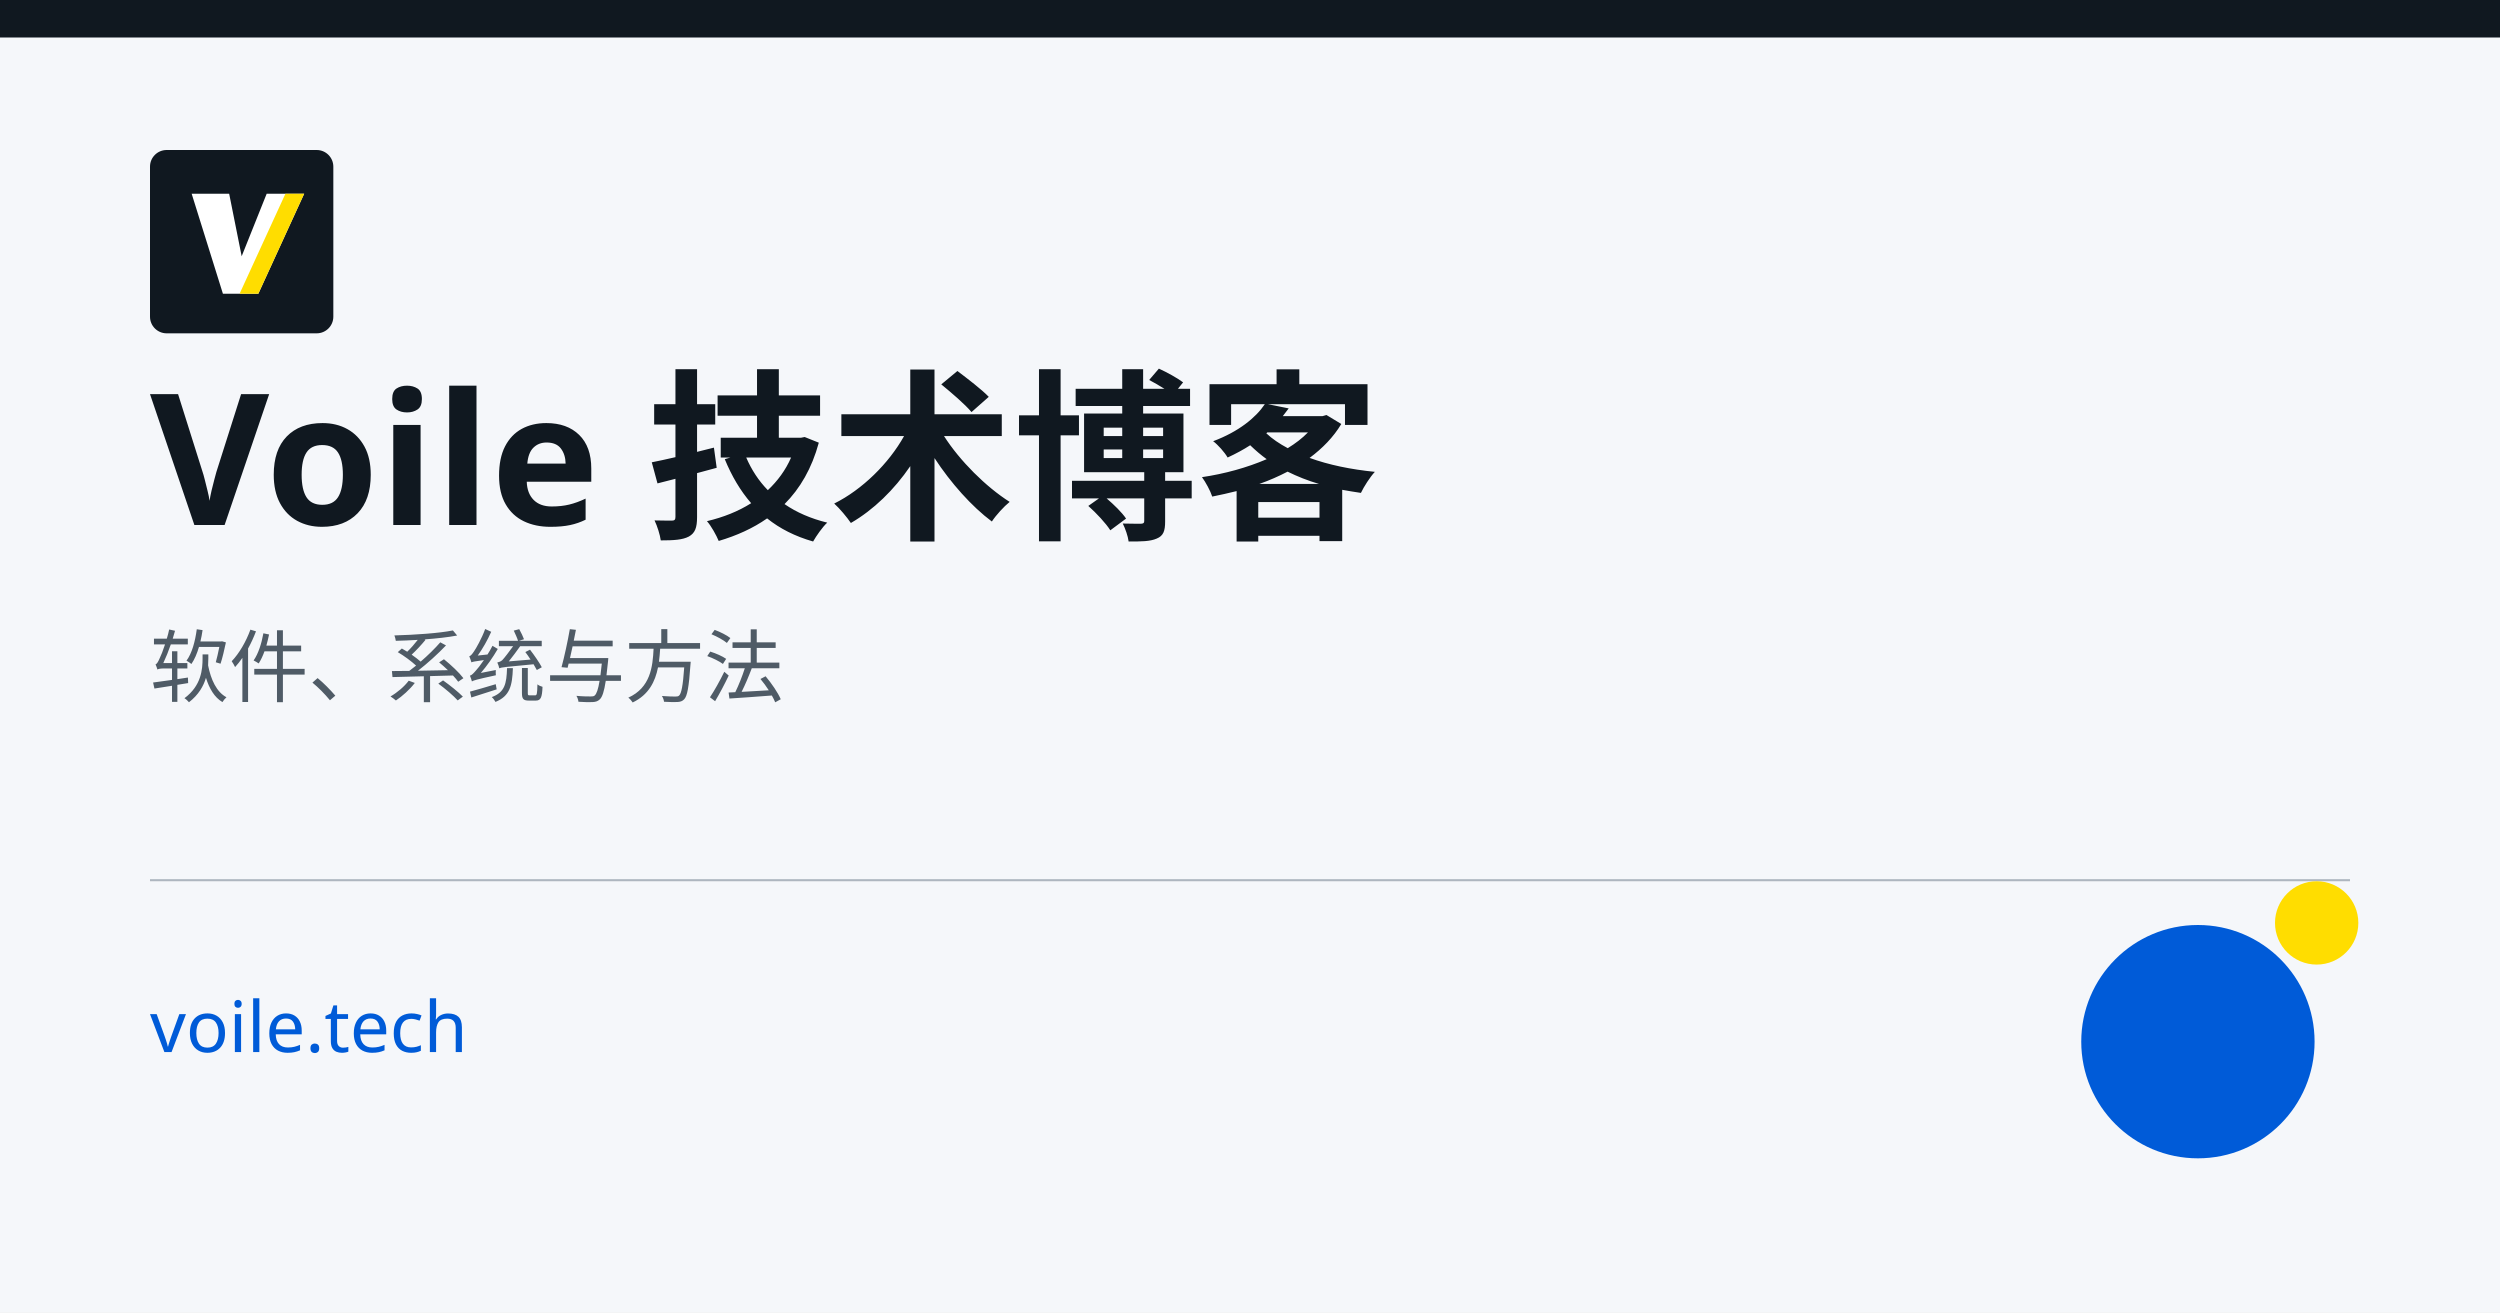
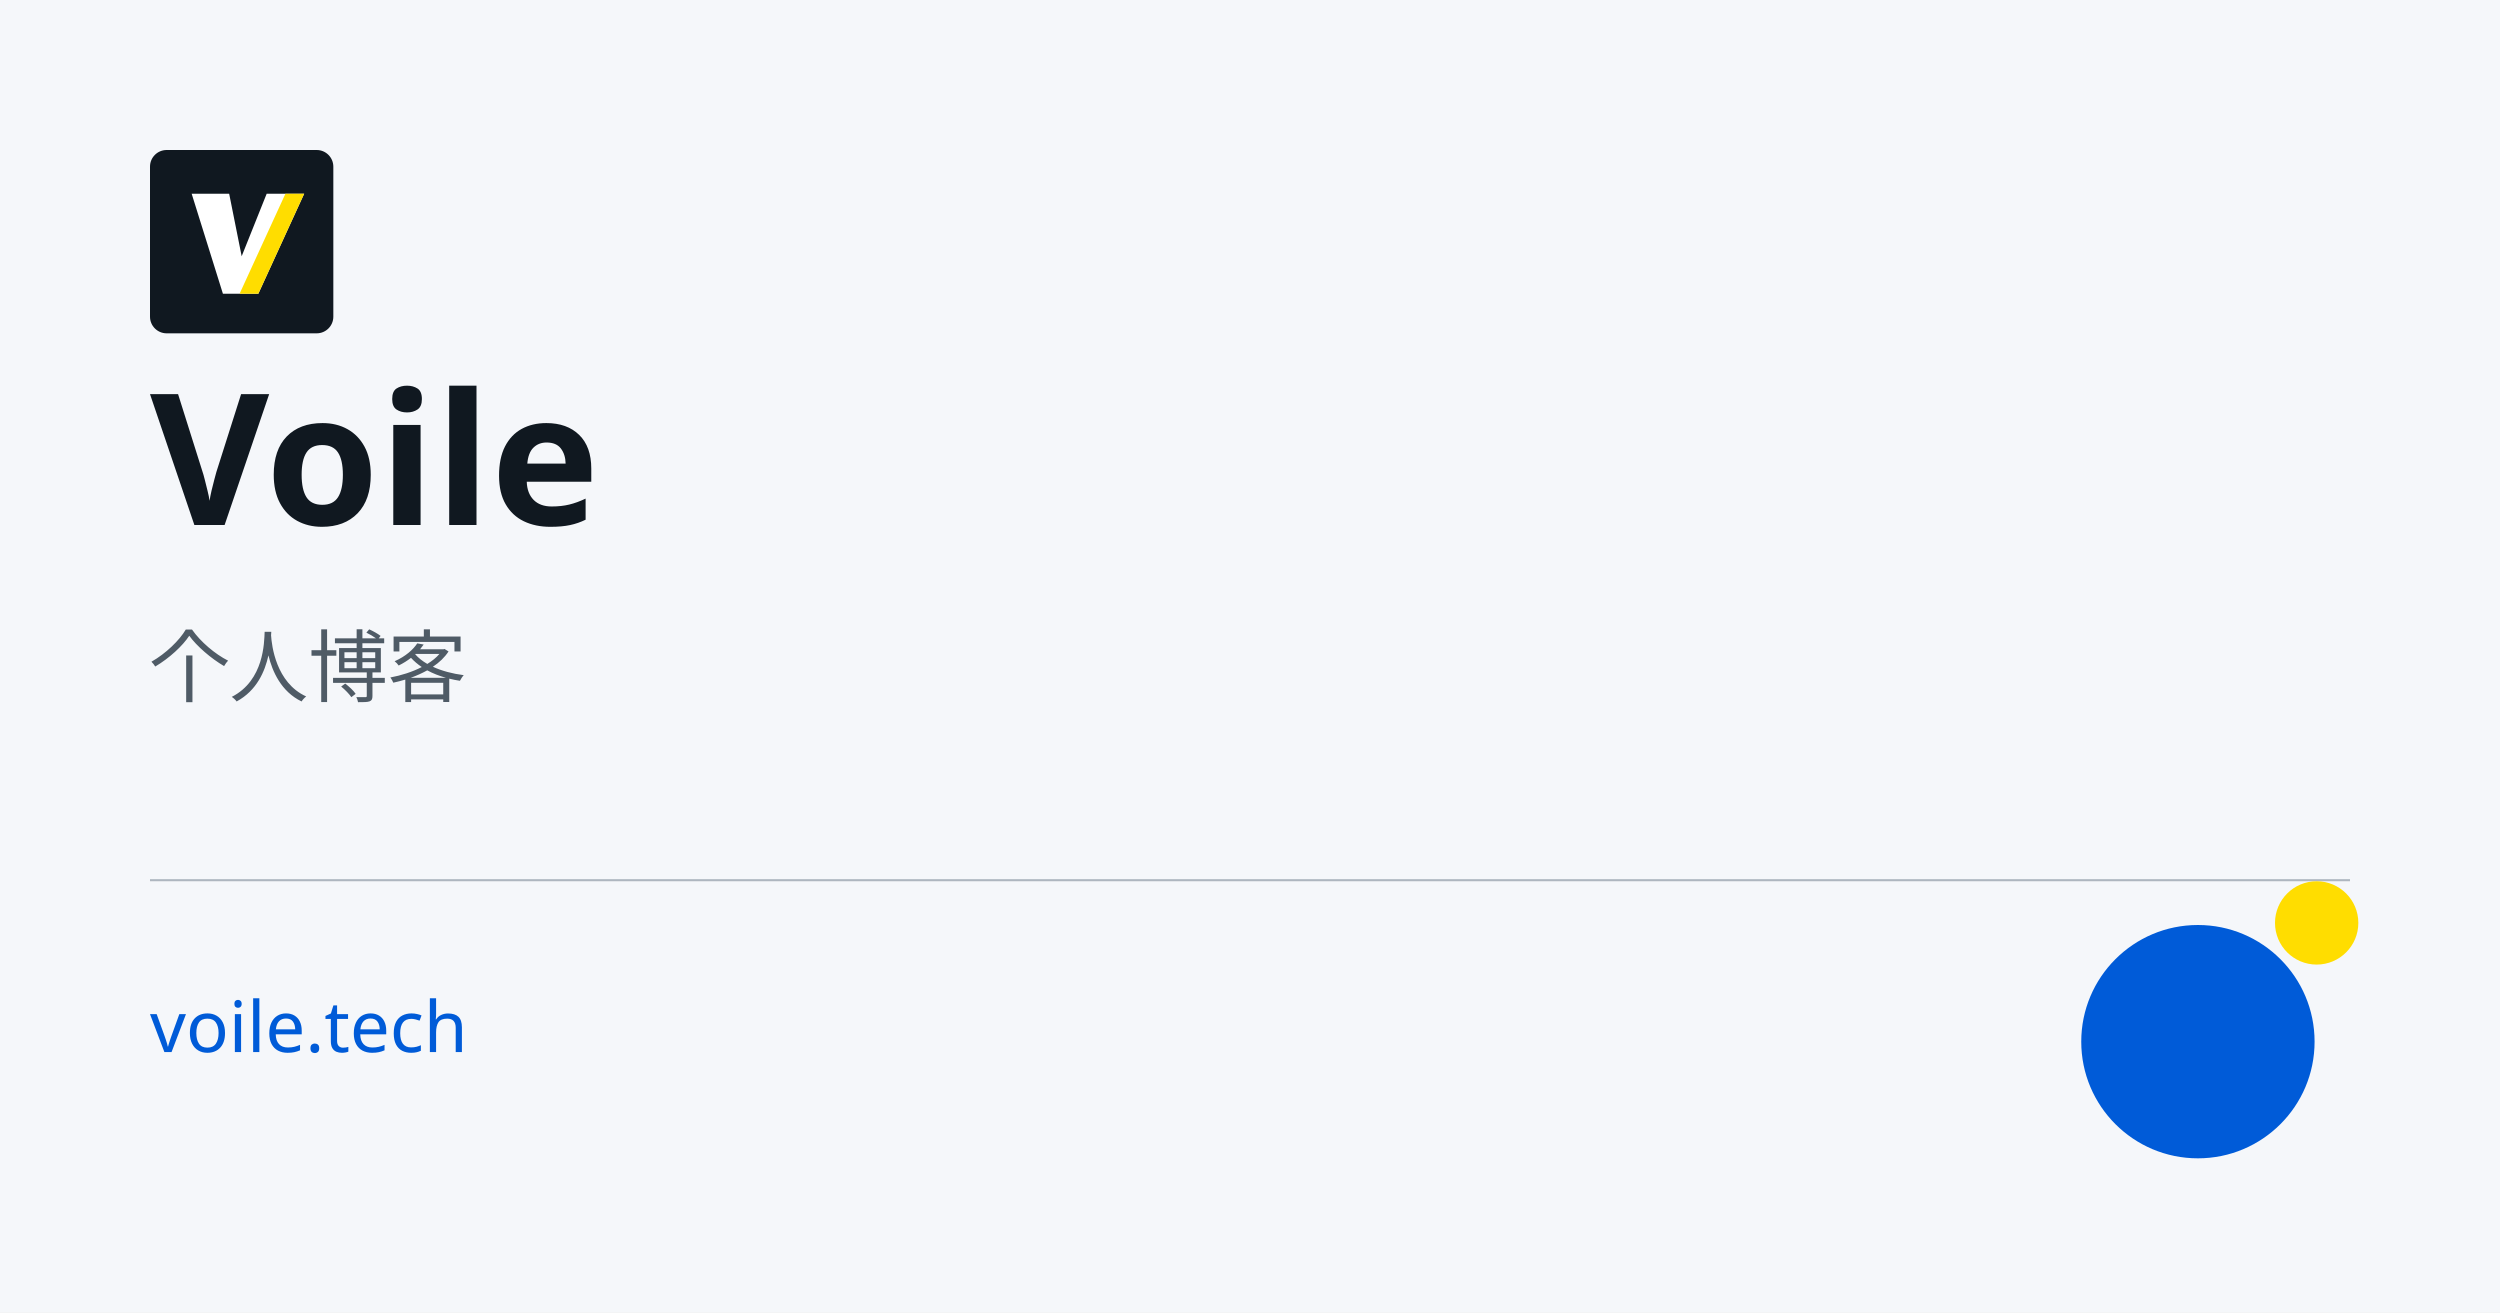
<svg xmlns="http://www.w3.org/2000/svg" width="1200" height="630" viewBox="0 0 1200 630" role="img" aria-labelledby="title desc">
  <rect width="1200" height="630" fill="#f5f7fa" />
-   <rect width="1200" height="18" fill="#101820" />
  <rect x="72" y="72" width="88" height="88" rx="8" fill="#101820" />
  <path d="M92 93h18l6 30 12-30h18l-22 48h-17L92 93Z" fill="#fff" />
  <path d="M137 93h9l-22 48h-9l22-48Z" fill="#ffdd00" />
-   <text x="72" y="252" fill="#101820" font-family="Heiti SC" font-size="88" font-weight="700">Voile 技术博客</text>
-   <text x="72" y="334" fill="#4f5b66" font-family="Heiti SC" font-size="38">软件、系统与方法</text>
+   <text x="72" y="252" fill="#101820" font-family="Heiti SC" font-size="88" font-weight="700">Voile</text>
+   <text x="72" y="334" fill="#4f5b66" font-family="Heiti SC" font-size="38">个人博客</text>
  <rect x="72" y="422" width="1056" height="1" fill="#aeb6bf" />
  <text x="72" y="505" fill="#005bd8" font-family="Menlo" font-size="34">voile.tech</text>
  <circle cx="1055" cy="500" r="56" fill="#005bd8" />
  <circle cx="1112" cy="443" r="20" fill="#ffdd00" />
</svg>
